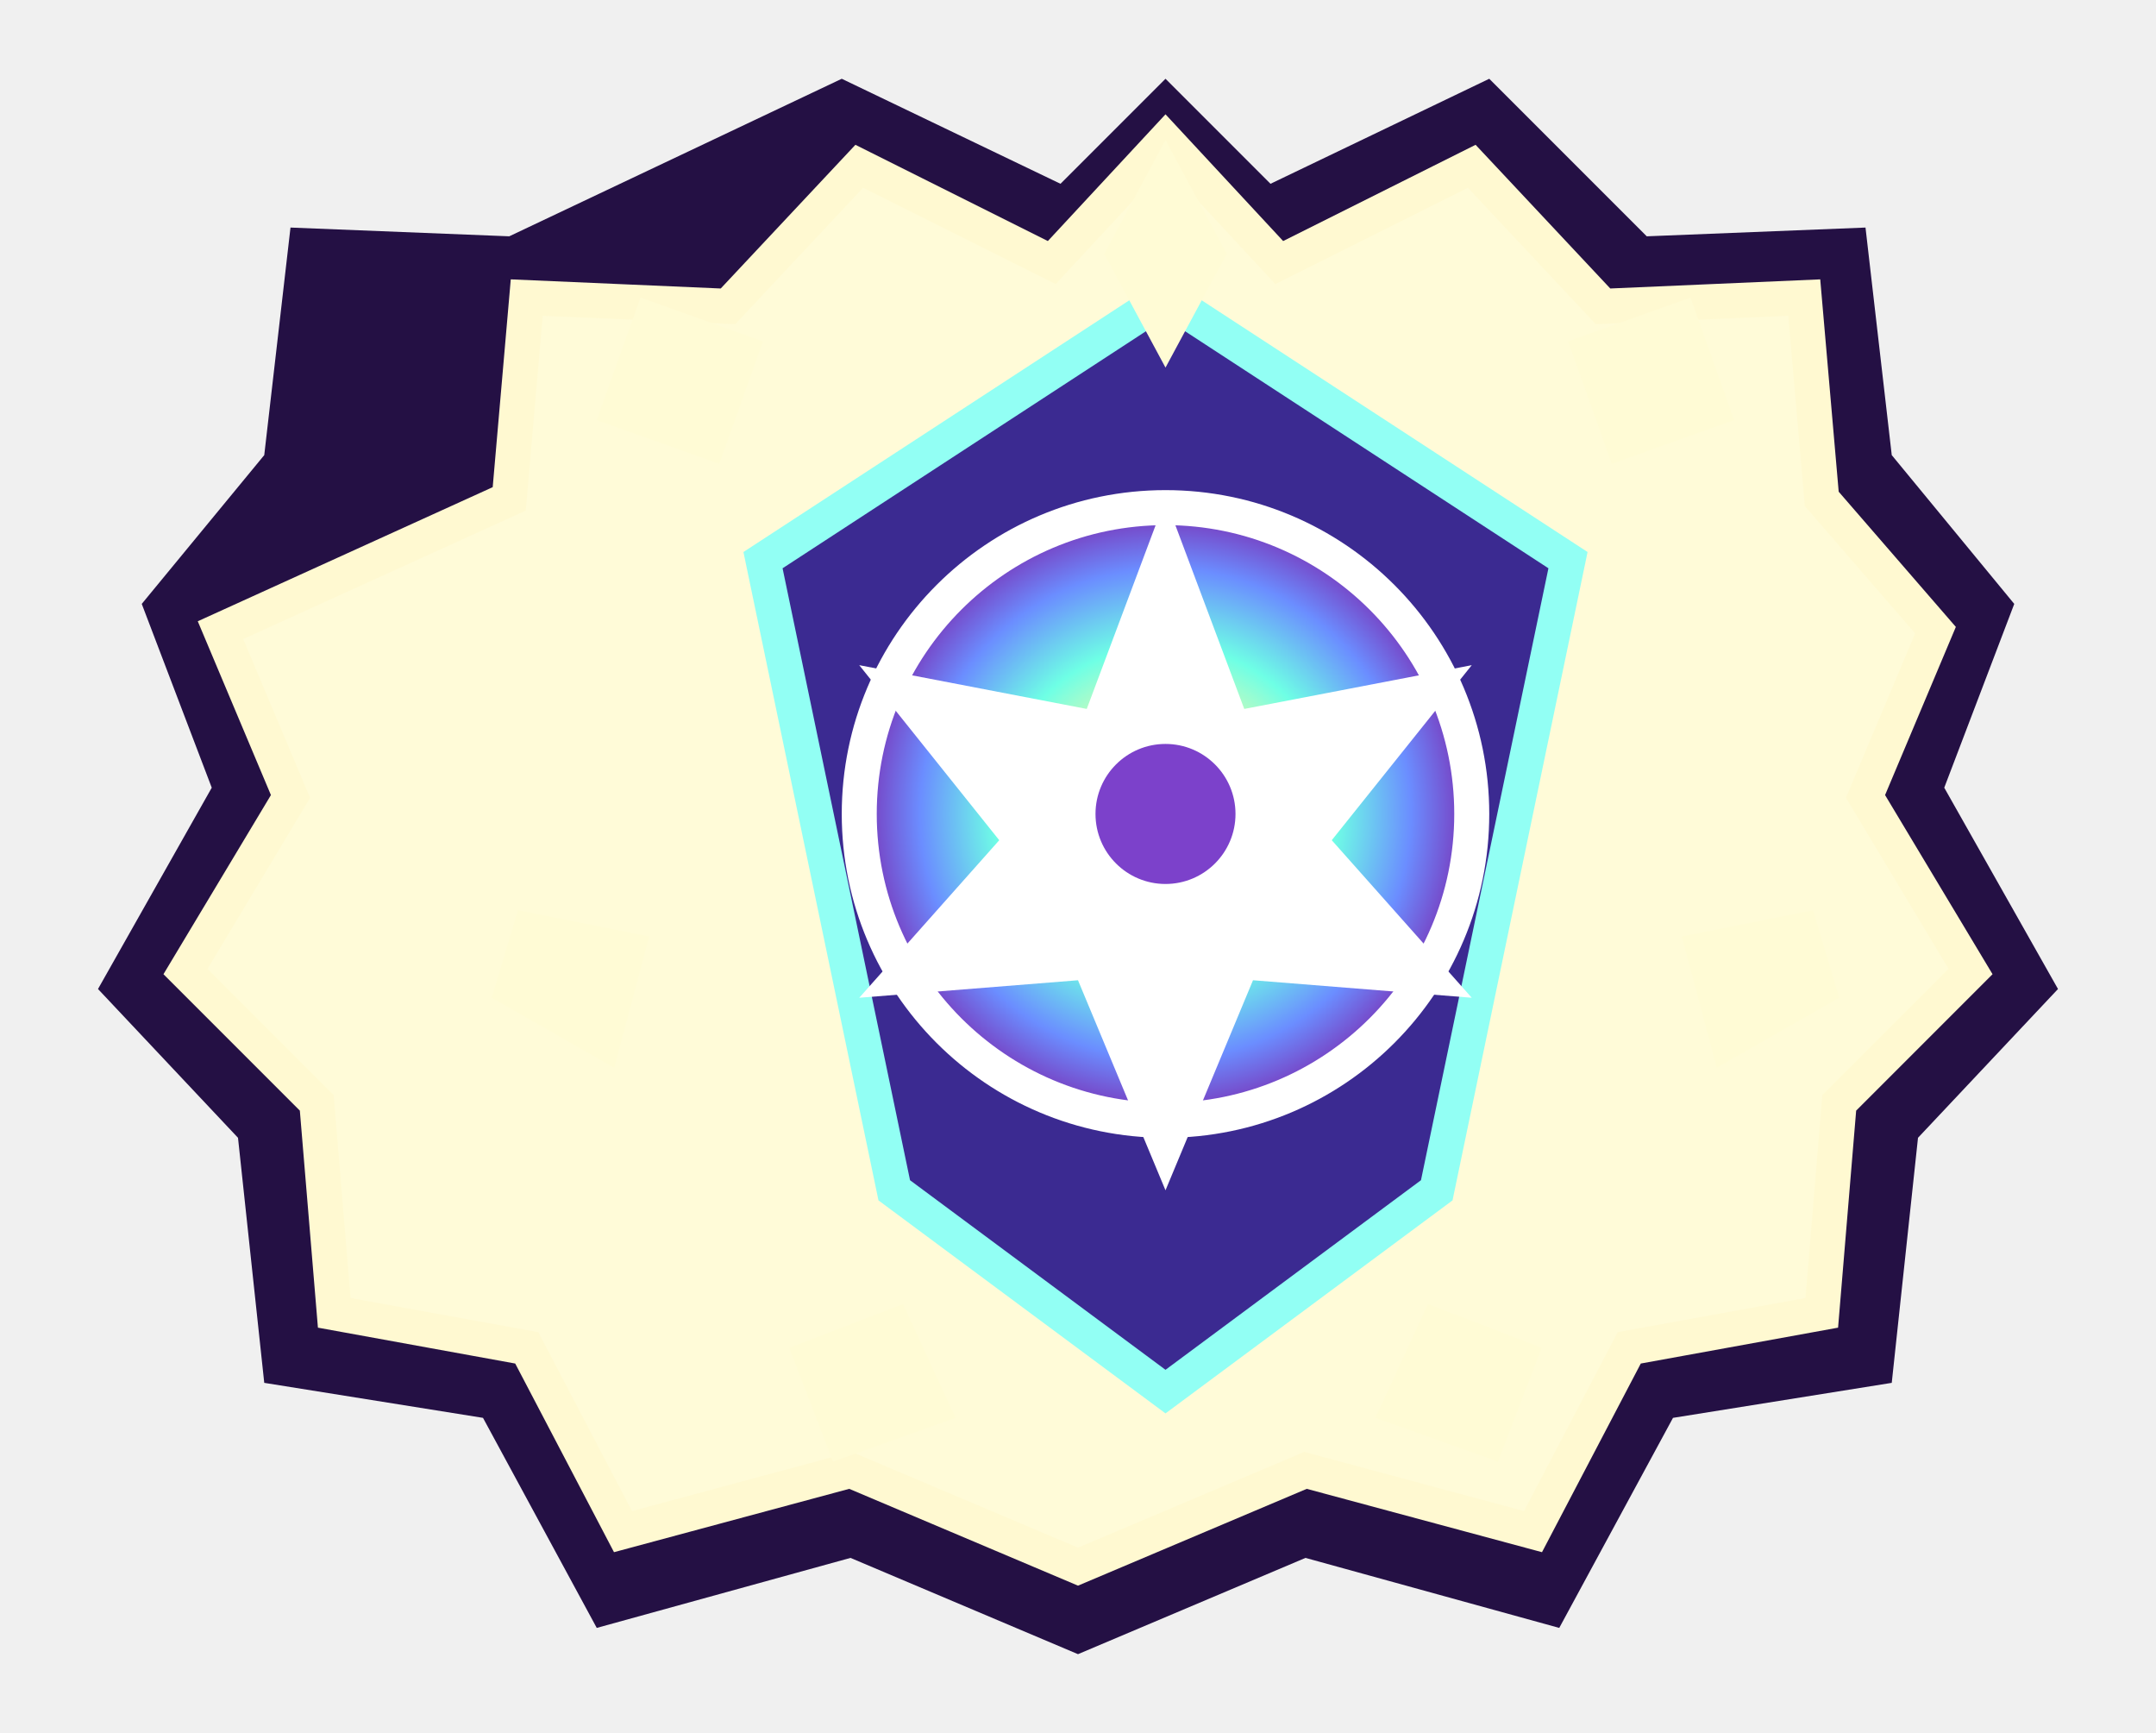
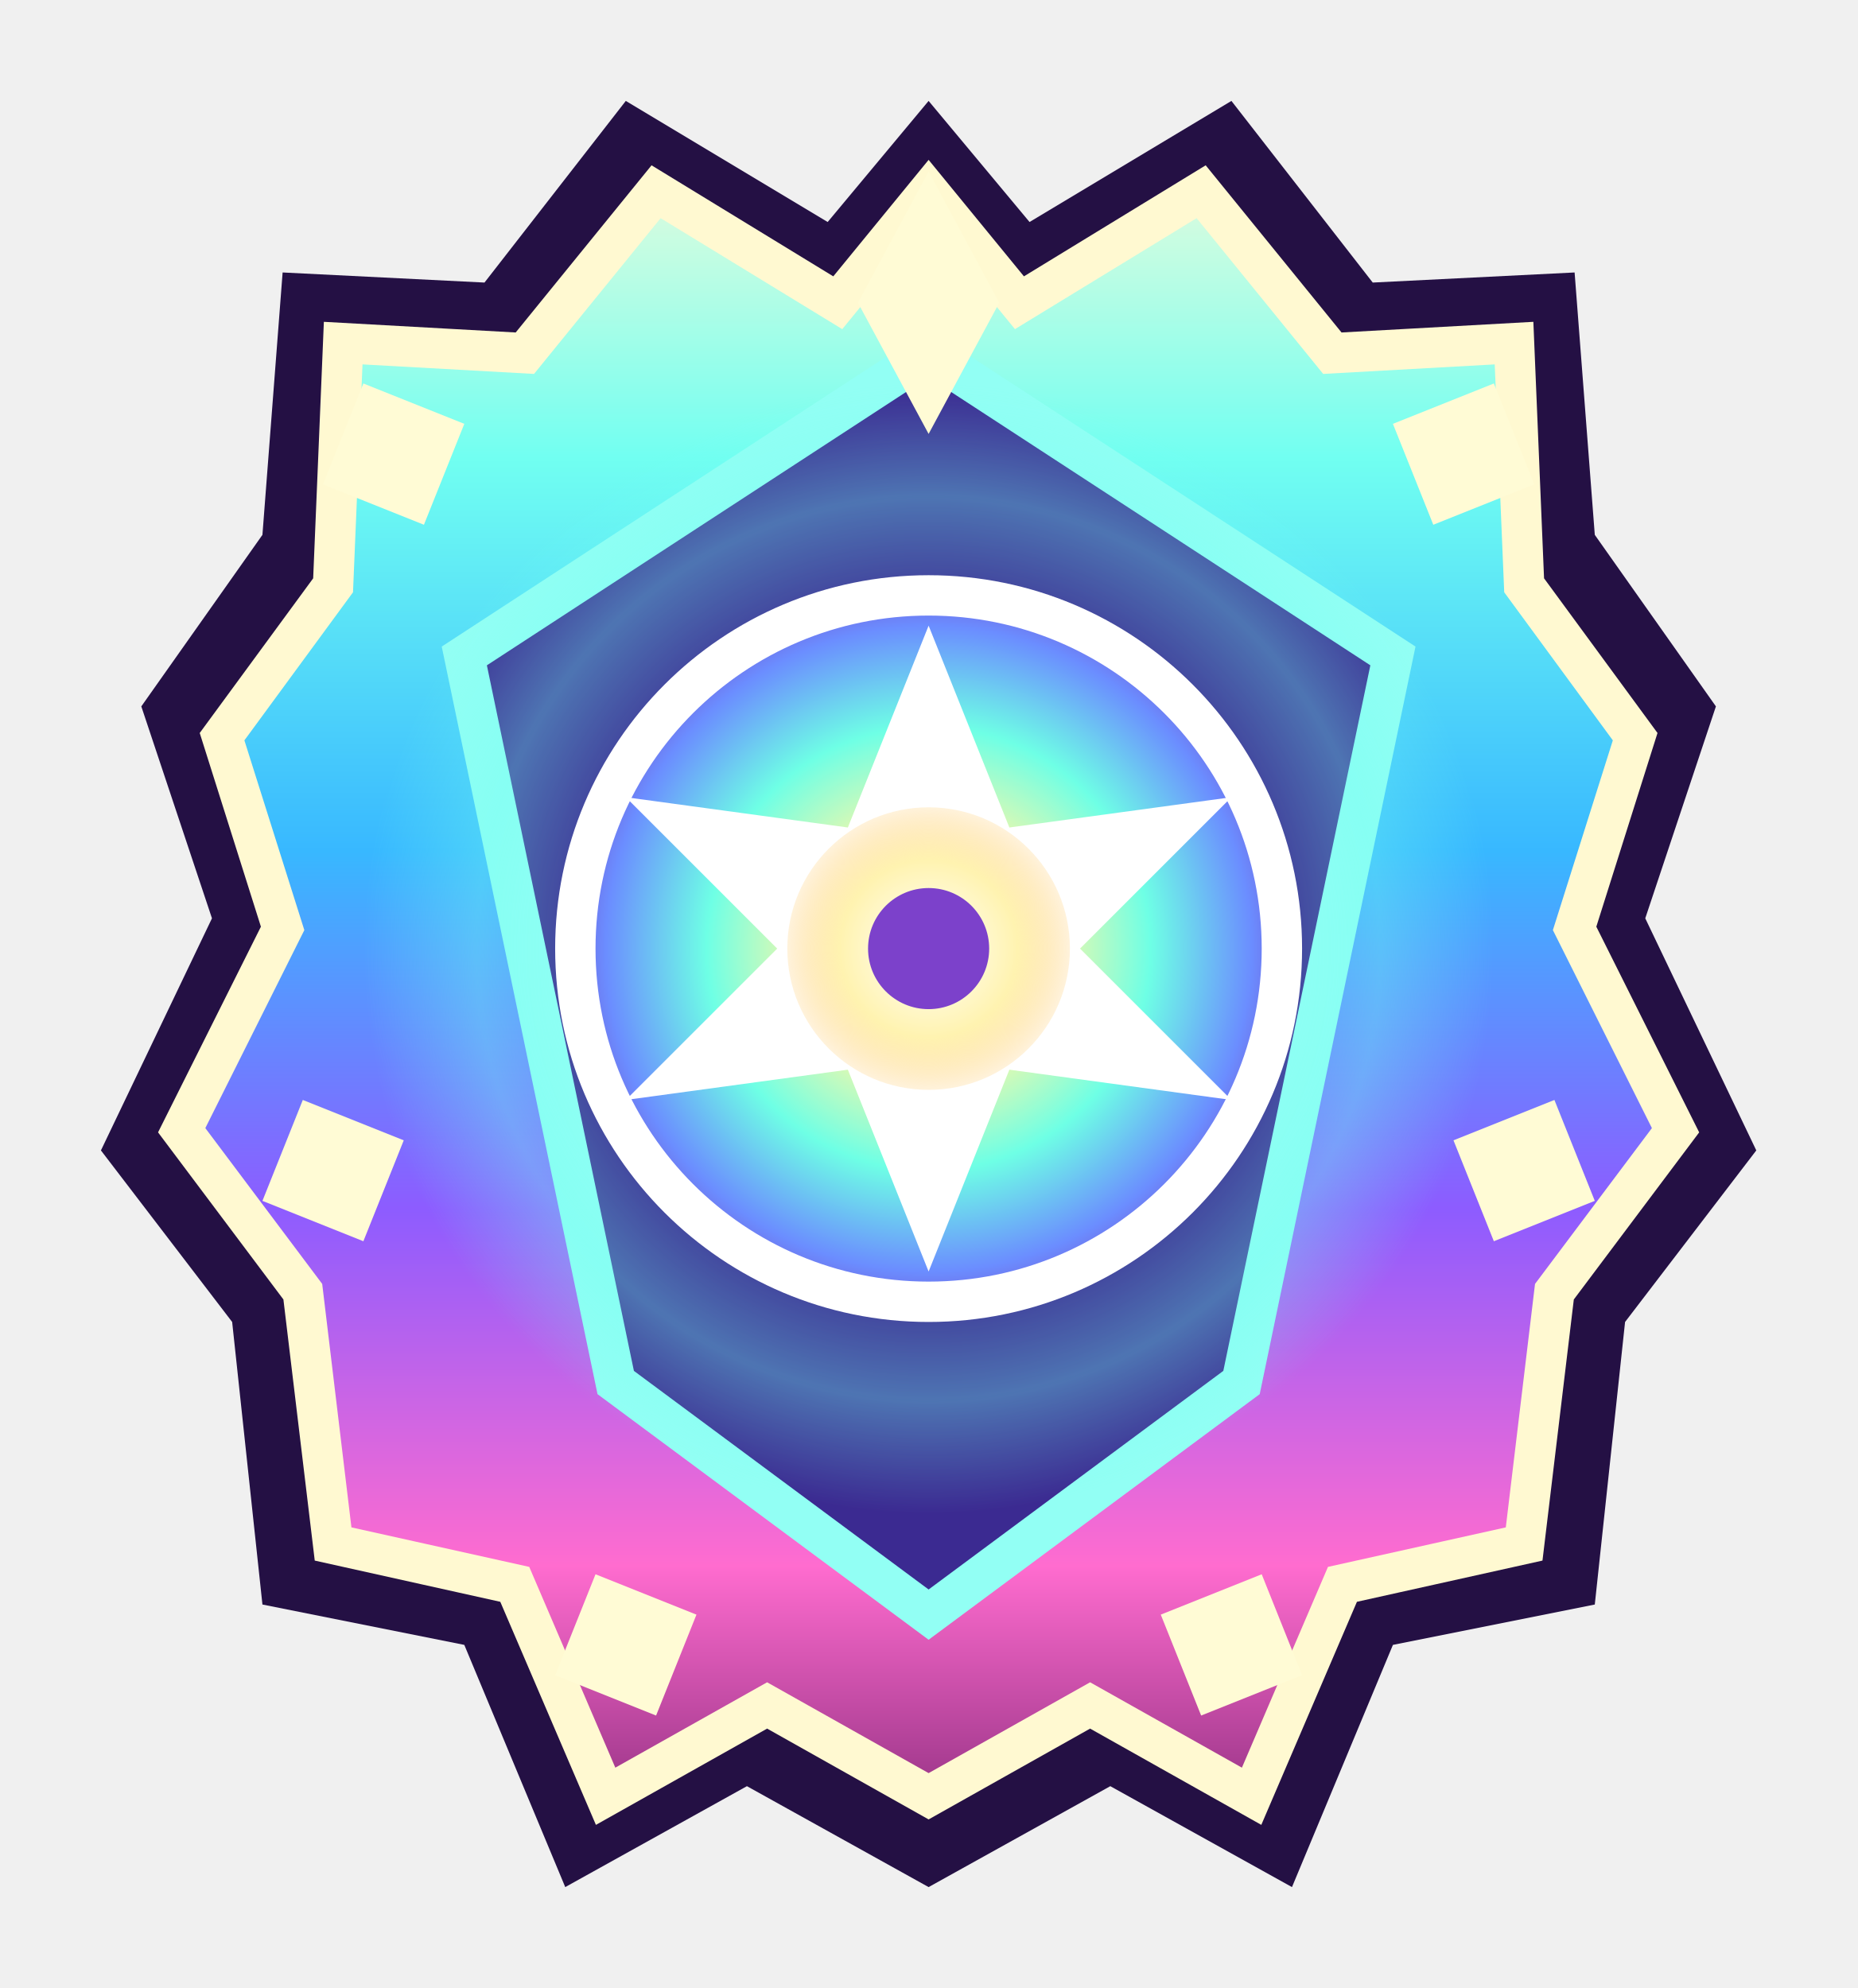
- <svg xmlns="http://www.w3.org/2000/svg" viewBox="-53.2 -9 246.4 198">
+ <svg xmlns="http://www.w3.org/2000/svg" viewBox="-12 -10 184 197">
  <defs>
-     <linearGradient id="a" x1="5" y1="5" x2="155" y2="172">
+     <linearGradient id="a" x1="80" y1="0" x2="80" y2="177" gradientUnits="userSpaceOnUse">
      <stop stop-color="#fffbd8" />
-       <stop offset=".18" stop-color="#71fff1" />
-       <stop offset=".38" stop-color="#38b8ff" />
-       <stop offset=".58" stop-color="#8d5cff" />
-       <stop offset=".78" stop-color="#ff6ccf" />
+       <stop offset=".2" stop-color="#71fff1" />
+       <stop offset=".42" stop-color="#38b8ff" />
+       <stop offset=".62" stop-color="#8d5cff" />
+       <stop offset=".82" stop-color="#ff6ccf" />
      <stop offset="1" stop-color="#74206d" />
    </linearGradient>
-     <radialGradient id="b">
+     <radialGradient id="b" cx="80" cy="84" r="40" gradientUnits="userSpaceOnUse">
      <stop stop-color="#fff" />
      <stop offset=".28" stop-color="#fff7a4" />
      <stop offset=".55" stop-color="#6effe5" />
      <stop offset=".8" stop-color="#6b8dff" />
      <stop offset="1" stop-color="#7a31b6" />
    </radialGradient>
+     <radialGradient id="c" cx="80" cy="84" r="56" gradientUnits="userSpaceOnUse">
+       <stop offset=".55" stop-color="#71fff1" stop-opacity="0" />
+       <stop offset=".8" stop-color="#71fff1" stop-opacity=".35" />
+       <stop offset="1" stop-color="#71fff1" stop-opacity="0" />
+     </radialGradient>
+     <radialGradient id="d" cx="80" cy="84" r="16" gradientUnits="userSpaceOnUse">
+       <stop stop-color="#fff" />
+       <stop offset=".55" stop-color="#fff3b0" />
+       <stop offset="1" stop-color="#ffc46b" stop-opacity="0" />
+     </radialGradient>
  </defs>
-   <path fill="#241044" d="M80 0 92 12l25-12 18 18 25-1 3 26 14 17-8 21 13 23-16 17-3 28-25 4-13 24-29-8-26 11-26-11-29 8-13-24-25-4-3-28-16-17 13-23-8-21 14-17 3-26 25 1L43 0l25 12z" />
-   <path fill="url(#a)" stroke="#fff9d1" stroke-width="4" d="m80 7 13 14 22-11 15 16 23-1 2 23 13 15-8 19 12 20-15 15-2 24-22 4-11 21-26-7-26 11-26-11-26 7-11-21-22-4-2-24-15-15 12-20-8-19L5 48l2-23 23 1 15-16 22 11z" />
+   <path fill="#241044" d="m80 0 10 12 20-12 14 18 20-1 2 26 12 17-7 21 11 23-13 17-3 28-20 4-10 24-18-10-18 10-18-10-18 10-10-24-20-4-3-28-13-17 11-23-7-21 12-17 2-26 20 1 14-18 20 12z" />
+   <path fill="url(#a)" stroke="#fff9d1" stroke-width="4" d="m80 9 9 11 18-11 13 16 18-1 1 24 11 15-6 19 10 20-12 16-3 25-18 4-9 21-16-9-16 9-16-9-16 9-9-21-18-4-3-25-12-16 10-20-6-19 11-15 1-24 18 1 13-16 18 11z" />
  <path fill="#3b2a91" stroke="#92fff4" stroke-width="4" d="m80 25 46 30-15 72-31 23-31-23-15-72z" />
+   <circle cx="80" cy="84" r="56" fill="url(#c)" />
  <circle cx="80" cy="84" r="35" fill="url(#b)" stroke="#fff" stroke-width="4" />
-   <path fill="#fff" d="m80 48 9 24 26-5-16 20 16 18-25-2-10 24-10-24-25 2 16-18-16-20 26 5z" />
-   <circle cx="80" cy="84" r="8" fill="#7c41cb" />
-   <path fill="#fffbd5" d="m80 7 7 13-7 13-7-13zM20 25l14 5-5 14-14-5zm120 0 5 14-14 5-5-14zM6 95l15 3-4 15-14-8zm148 0 3 10-14 8-4-15zM37 145l13-5 6 13-14 5zm86 0-5 13-14-5 6-13z" />
+   <path fill="#fff" d="m80 52 8 20 22-3-15 15 15 15-22-3-8 20-8-20-22 3 15-15-15-15 22 3z" />
+   <circle cx="80" cy="84" r="14" fill="url(#d)" />
+   <circle cx="80" cy="84" r="6" fill="#7c41cb" />
+   <path fill="#fffbd5" d="m80 7 7 13-7 13-7-13zm-56 21 10 4-4 10-10-4zm112 0 4 10-10 4-4-10zm-118 71 10 4-4 10-10-4zm124 0 4 10-10 4-4-10zm-95 47 10 4-4 10-10-4zm66 0 4 10-10 4-4-10z" />
</svg>
